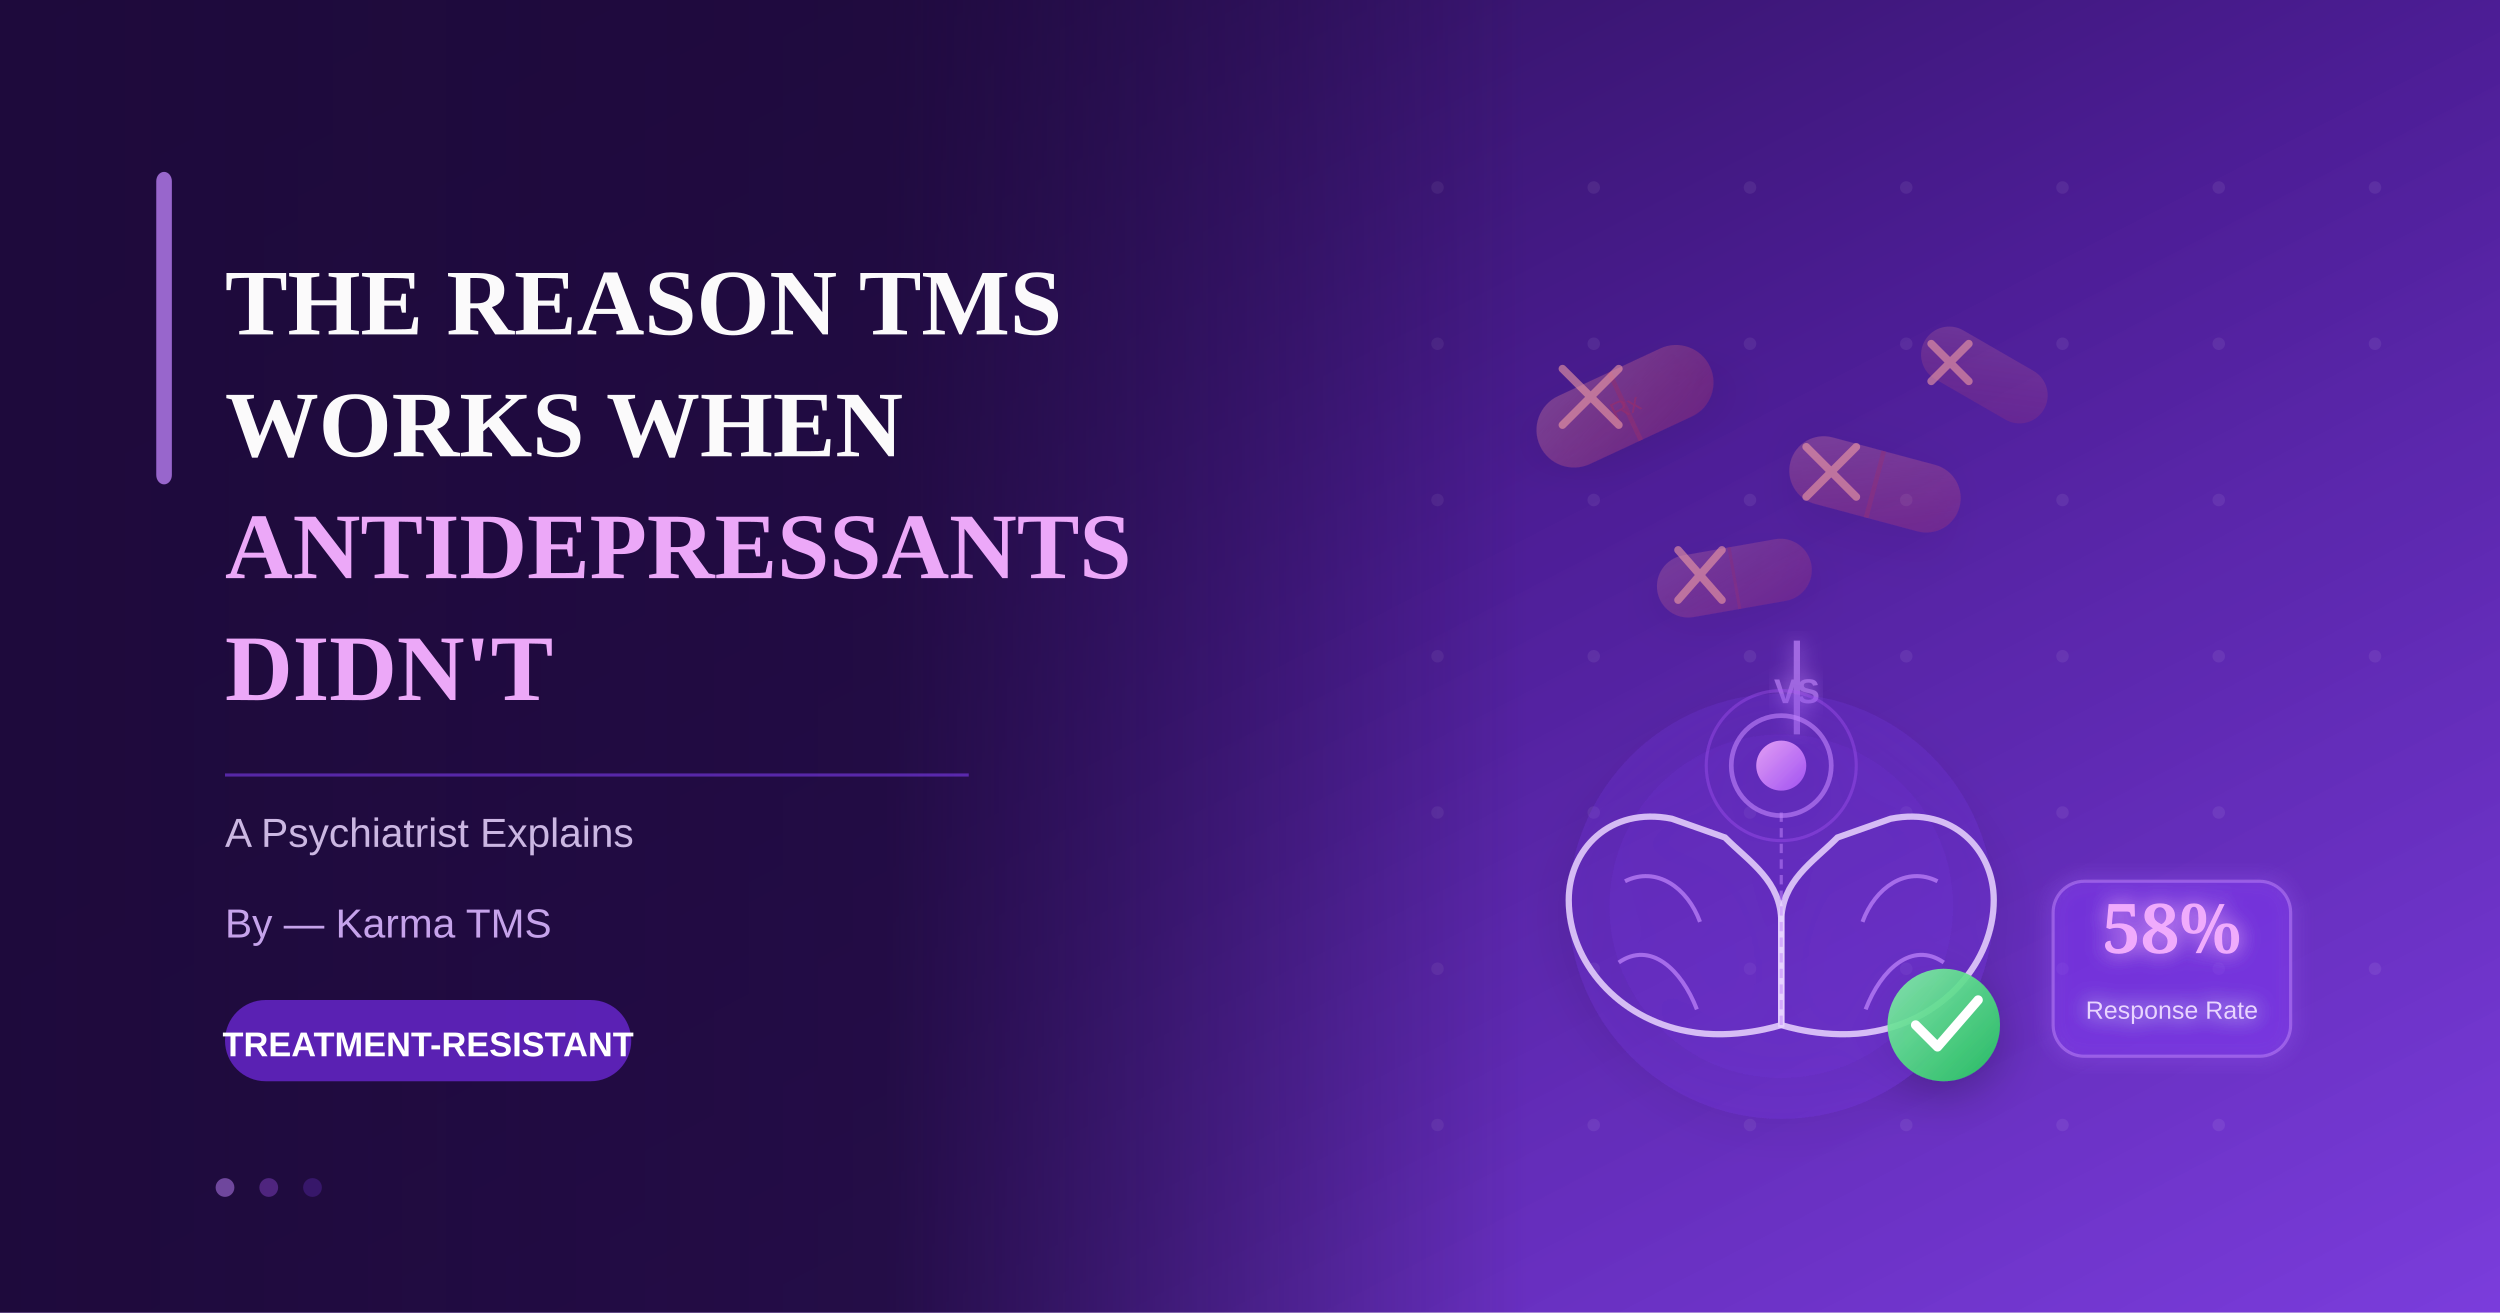
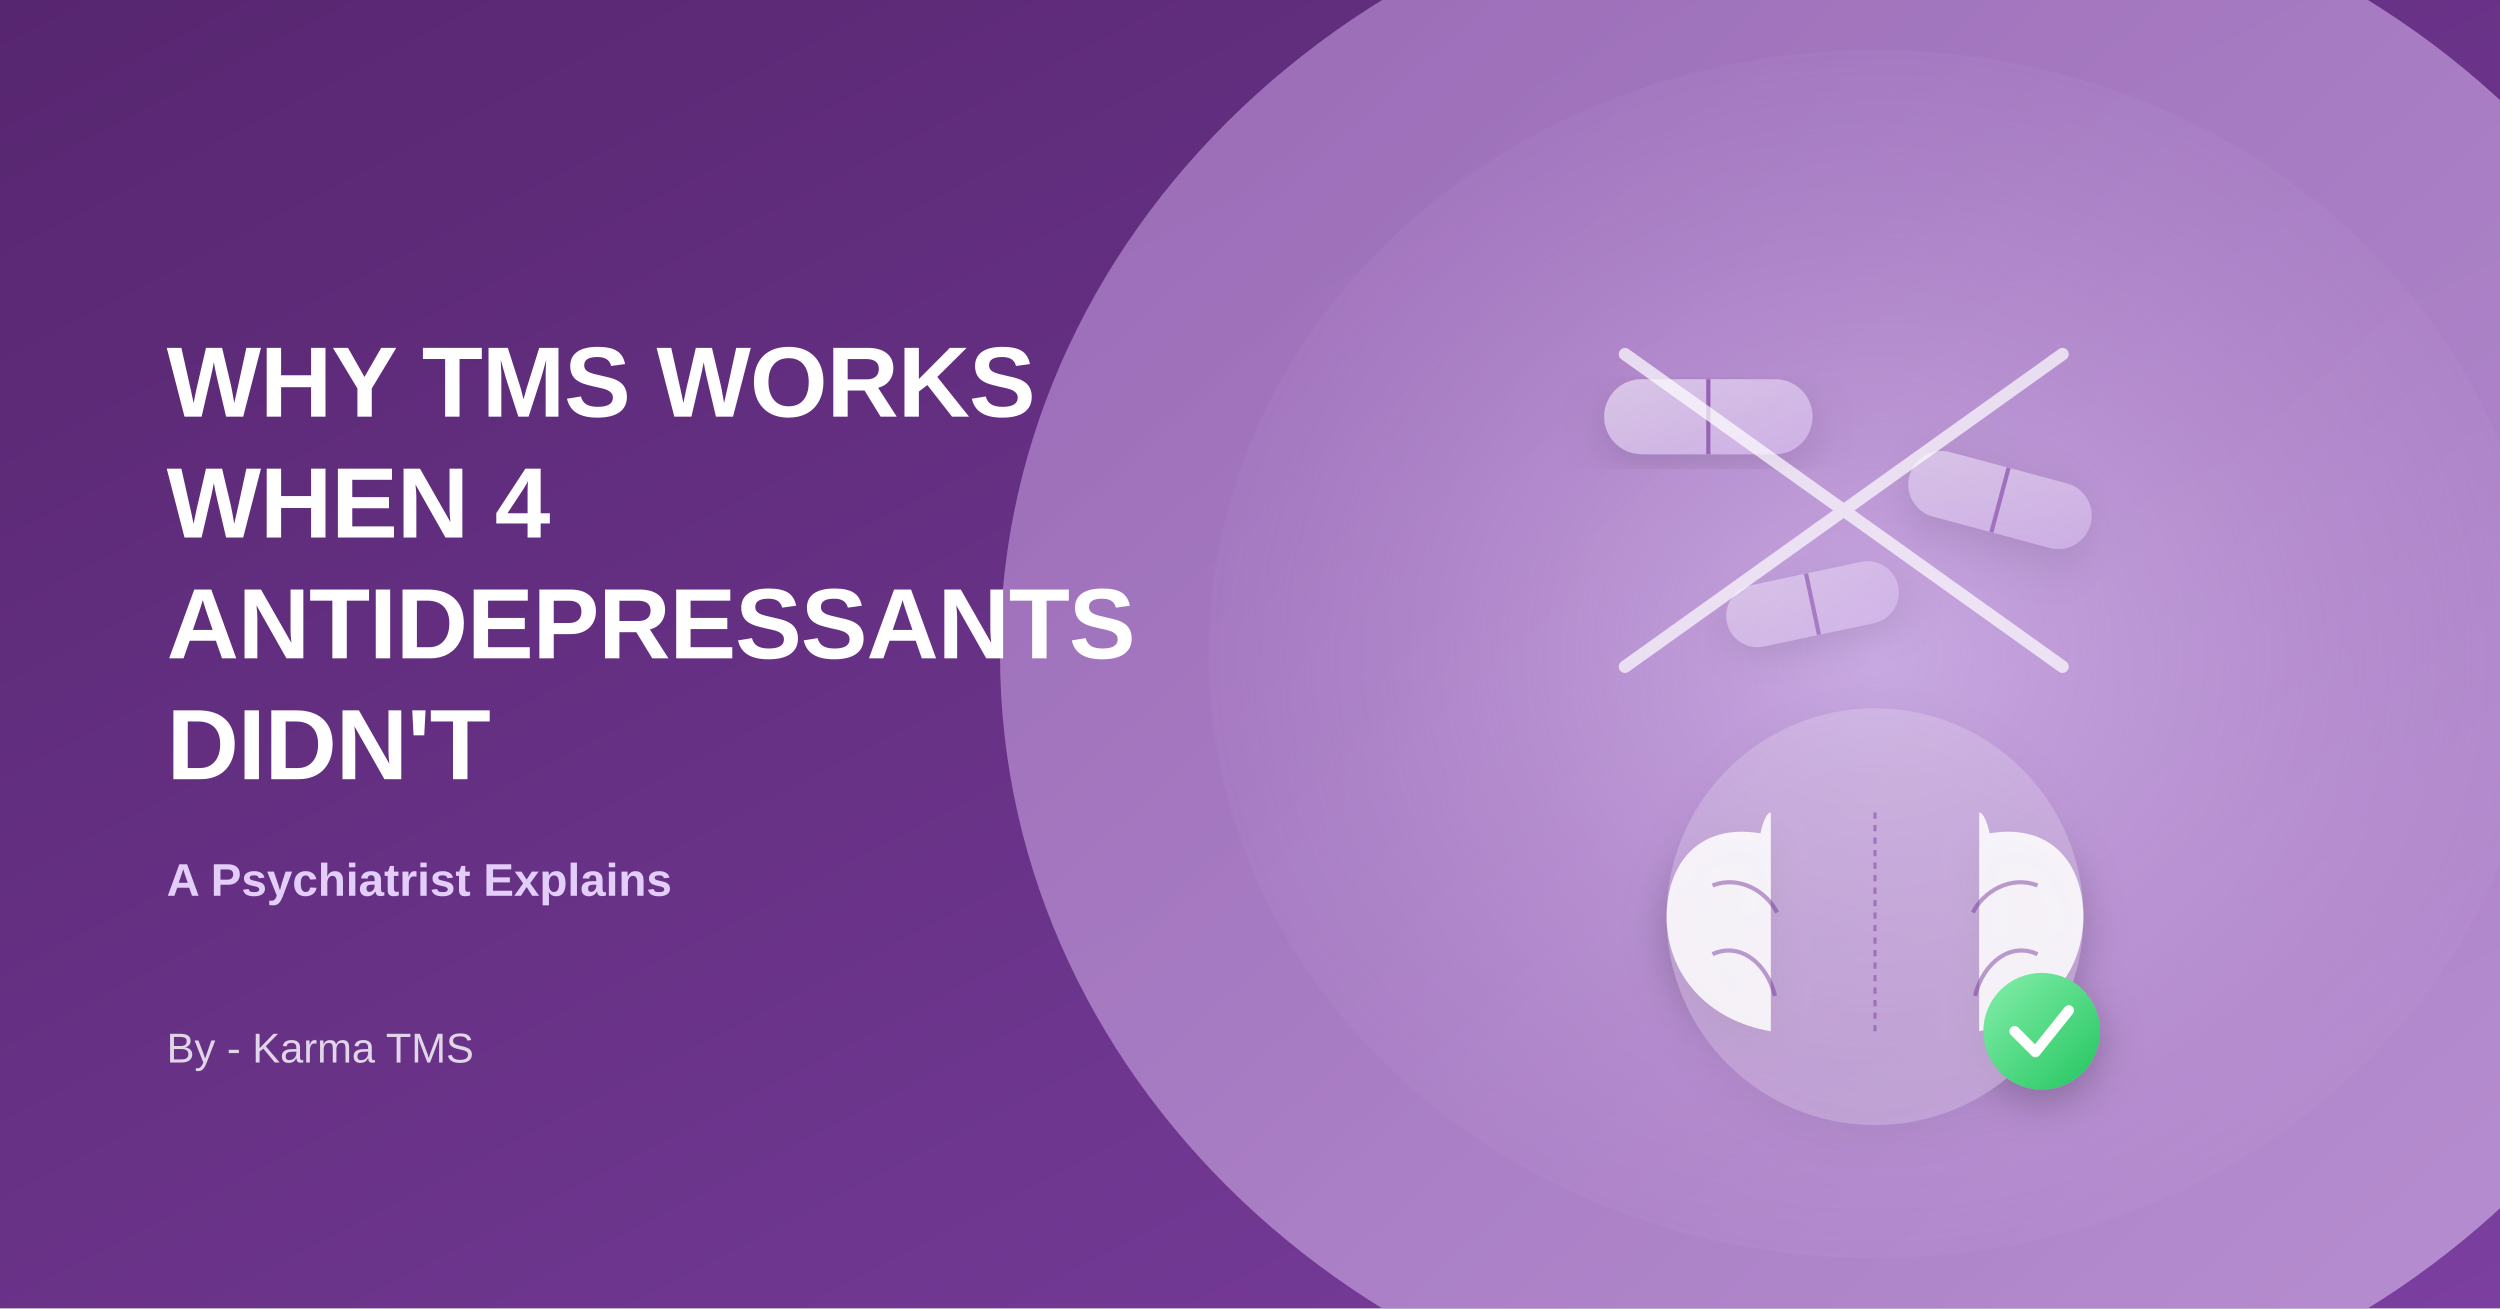
- <svg xmlns="http://www.w3.org/2000/svg" viewBox="0 0 800 420" width="800" height="420" preserveAspectRatio="xMidYMid slice">
+ <svg xmlns="http://www.w3.org/2000/svg" viewBox="0 0 1200 628" width="1200" height="628" preserveAspectRatio="xMidYMid slice">
  <defs>
-     <linearGradient id="bgGrad2" x1="0%" y1="0%" x2="100%" y2="100%">
-       <stop offset="0%" style="stop-color:#1e0a3c;stop-opacity:1" />
-       <stop offset="50%" style="stop-color:#4c1d95;stop-opacity:1" />
-       <stop offset="100%" style="stop-color:#6d28d9;stop-opacity:0.9" />
+     <linearGradient id="bg2" x1="0%" y1="0%" x2="100%" y2="100%">
+       <stop offset="0%" style="stop-color:#572670" />
+       <stop offset="100%" style="stop-color:#7B3FA0" />
    </linearGradient>
-     <linearGradient id="overlayGrad2" x1="0%" y1="0%" x2="100%" y2="0%">
-       <stop offset="0%" style="stop-color:#1e0a3c;stop-opacity:1" />
-       <stop offset="58%" style="stop-color:#1e0a3c;stop-opacity:0.9" />
-       <stop offset="100%" style="stop-color:#1e0a3c;stop-opacity:0" />
+     <linearGradient id="rightBg2" x1="0%" y1="0%" x2="100%" y2="100%">
+       <stop offset="0%" style="stop-color:#9B6BB8;stop-opacity:0.95" />
+       <stop offset="100%" style="stop-color:#C4A0DC;stop-opacity:0.85" />
    </linearGradient>
-     <linearGradient id="pillGrad" x1="0%" y1="0%" x2="100%" y2="100%">
-       <stop offset="0%" style="stop-color:#f0abfc;stop-opacity:1" />
-       <stop offset="100%" style="stop-color:#a855f7;stop-opacity:1" />
+     <radialGradient id="rightGlow2" cx="50%" cy="50%" r="60%">
+       <stop offset="0%" style="stop-color:#E9D5FF;stop-opacity:0.5" />
+       <stop offset="100%" style="stop-color:#C4A0DC;stop-opacity:0" />
+     </radialGradient>
+     <linearGradient id="pillGrad2" x1="0%" y1="0%" x2="100%" y2="100%">
+       <stop offset="0%" style="stop-color:#FFFFFF;stop-opacity:0.95" />
+       <stop offset="100%" style="stop-color:#E9D5FF;stop-opacity:0.8" />
    </linearGradient>
-     <linearGradient id="pillGradRed" x1="0%" y1="0%" x2="100%" y2="100%">
-       <stop offset="0%" style="stop-color:#fca5a5;stop-opacity:0.6" />
-       <stop offset="100%" style="stop-color:#ef4444;stop-opacity:0.4" />
+     <linearGradient id="checkGrad2" x1="0%" y1="0%" x2="100%" y2="100%">
+       <stop offset="0%" style="stop-color:#86EFAC" />
+       <stop offset="100%" style="stop-color:#22C55E" />
    </linearGradient>
-     <linearGradient id="checkGrad" x1="0%" y1="0%" x2="100%" y2="100%">
-       <stop offset="0%" style="stop-color:#86efac;stop-opacity:1" />
-       <stop offset="100%" style="stop-color:#22c55e;stop-opacity:1" />
-     </linearGradient>
-     <filter id="glow2">
-       <feGaussianBlur stdDeviation="3" result="coloredBlur" />
-       <feMerge>
-         <feMergeNode in="coloredBlur" />
-         <feMergeNode in="SourceGraphic" />
-       </feMerge>
-     </filter>
-     <filter id="softShadow2">
-       <feDropShadow dx="0" dy="4" stdDeviation="8" flood-color="#000" flood-opacity="0.3" />
+     <filter id="dropShadow2" x="-20%" y="-20%" width="140%" height="140%">
+       <feDropShadow dx="0" dy="6" stdDeviation="10" flood-color="#000" flood-opacity="0.25" />
    </filter>
  </defs>
-   <rect width="800" height="420" fill="url(#bgGrad2)" />
-   <g opacity="0.07">
-     <circle cx="460" cy="60" r="2" fill="white" />
-     <circle cx="510" cy="60" r="2" fill="white" />
-     <circle cx="560" cy="60" r="2" fill="white" />
-     <circle cx="610" cy="60" r="2" fill="white" />
-     <circle cx="660" cy="60" r="2" fill="white" />
-     <circle cx="710" cy="60" r="2" fill="white" />
-     <circle cx="760" cy="60" r="2" fill="white" />
-     <circle cx="460" cy="110" r="2" fill="white" />
-     <circle cx="510" cy="110" r="2" fill="white" />
-     <circle cx="560" cy="110" r="2" fill="white" />
-     <circle cx="610" cy="110" r="2" fill="white" />
-     <circle cx="660" cy="110" r="2" fill="white" />
-     <circle cx="710" cy="110" r="2" fill="white" />
-     <circle cx="760" cy="110" r="2" fill="white" />
-     <circle cx="460" cy="160" r="2" fill="white" />
-     <circle cx="510" cy="160" r="2" fill="white" />
-     <circle cx="560" cy="160" r="2" fill="white" />
-     <circle cx="610" cy="160" r="2" fill="white" />
-     <circle cx="660" cy="160" r="2" fill="white" />
-     <circle cx="710" cy="160" r="2" fill="white" />
-     <circle cx="460" cy="210" r="2" fill="white" />
-     <circle cx="510" cy="210" r="2" fill="white" />
-     <circle cx="560" cy="210" r="2" fill="white" />
-     <circle cx="610" cy="210" r="2" fill="white" />
-     <circle cx="660" cy="210" r="2" fill="white" />
-     <circle cx="710" cy="210" r="2" fill="white" />
-     <circle cx="760" cy="210" r="2" fill="white" />
-     <circle cx="460" cy="260" r="2" fill="white" />
-     <circle cx="510" cy="260" r="2" fill="white" />
-     <circle cx="560" cy="260" r="2" fill="white" />
-     <circle cx="610" cy="260" r="2" fill="white" />
-     <circle cx="660" cy="260" r="2" fill="white" />
-     <circle cx="710" cy="260" r="2" fill="white" />
-     <circle cx="460" cy="310" r="2" fill="white" />
-     <circle cx="510" cy="310" r="2" fill="white" />
-     <circle cx="560" cy="310" r="2" fill="white" />
-     <circle cx="610" cy="310" r="2" fill="white" />
-     <circle cx="660" cy="310" r="2" fill="white" />
-     <circle cx="710" cy="310" r="2" fill="white" />
-     <circle cx="760" cy="310" r="2" fill="white" />
-     <circle cx="460" cy="360" r="2" fill="white" />
-     <circle cx="510" cy="360" r="2" fill="white" />
-     <circle cx="560" cy="360" r="2" fill="white" />
-     <circle cx="610" cy="360" r="2" fill="white" />
-     <circle cx="660" cy="360" r="2" fill="white" />
-     <circle cx="710" cy="360" r="2" fill="white" />
+   <rect width="1200" height="628" fill="url(#bg2)" />
+   <ellipse cx="900" cy="314" rx="420" ry="380" fill="url(#rightBg2)" />
+   <ellipse cx="900" cy="314" rx="320" ry="290" fill="url(#rightGlow2)" />
+   <g transform="translate(820, 200)" opacity="0.55" filter="url(#dropShadow2)">
+     <rect x="-50" y="-18" width="100" height="36" rx="18" fill="url(#pillGrad2)" />
+     <line x1="0" y1="-18" x2="0" y2="18" stroke="#7B3FA0" stroke-width="2" />
  </g>
-   <g transform="translate(520, 130) rotate(-25)" opacity="0.45" filter="url(#softShadow2)">
-     <rect x="-30" y="-12" width="60" height="24" rx="12" fill="url(#pillGradRed)" />
-     <line x1="0" y1="-12" x2="0" y2="12" stroke="rgba(239,68,68,0.5)" stroke-width="1.5" />
-     <text x="0" y="0" font-family="Arial" font-size="8" fill="rgba(239,68,68,0.7)" text-anchor="middle" dy="3">Rx</text>
+   <g transform="translate(960, 240) rotate(15)" opacity="0.45" filter="url(#dropShadow2)">
+     <rect x="-45" y="-16" width="90" height="32" rx="16" fill="url(#pillGrad2)" />
+     <line x1="0" y1="-16" x2="0" y2="16" stroke="#7B3FA0" stroke-width="2" />
  </g>
-   <g transform="translate(600, 155) rotate(15)" opacity="0.4" filter="url(#softShadow2)">
-     <rect x="-28" y="-11" width="56" height="22" rx="11" fill="url(#pillGradRed)" />
-     <line x1="0" y1="-11" x2="0" y2="11" stroke="rgba(239,68,68,0.5)" stroke-width="1.5" />
+   <g transform="translate(870, 290) rotate(-12)" opacity="0.4" filter="url(#dropShadow2)">
+     <rect x="-42" y="-15" width="84" height="30" rx="15" fill="url(#pillGrad2)" />
+     <line x1="0" y1="-15" x2="0" y2="15" stroke="#7B3FA0" stroke-width="2" />
  </g>
-   <g transform="translate(555, 185) rotate(-10)" opacity="0.35" filter="url(#softShadow2)">
-     <rect x="-25" y="-10" width="50" height="20" rx="10" fill="url(#pillGradRed)" />
-     <line x1="0" y1="-10" x2="0" y2="10" stroke="rgba(239,68,68,0.5)" stroke-width="1" />
+   <g opacity="0.7" stroke="#FFFFFF" stroke-width="6" stroke-linecap="round">
+     <line x1="780" y1="170" x2="990" y2="320" />
+     <line x1="990" y1="170" x2="780" y2="320" />
  </g>
-   <g transform="translate(635, 120) rotate(30)" opacity="0.3">
-     <rect x="-22" y="-9" width="44" height="18" rx="9" fill="url(#pillGradRed)" />
+   <g transform="translate(900, 440)" filter="url(#dropShadow2)">
+     <circle cx="0" cy="0" r="100" fill="#FFFFFF" opacity="0.18" />
+     <path d="M-55,-40 C-85,-45 -100,-25 -100,0 C-100,28 -80,50 -50,55 L-50,55 L-50,-50 C-52,-50 -54,-45 -55,-40 Z" fill="#FFFFFF" opacity="0.85" />
+     <path d="M55,-40 C85,-45 100,-25 100,0 C100,28 80,50 50,55 L50,55 L50,-50 C52,-50 54,-45 55,-40 Z" fill="#FFFFFF" opacity="0.85" />
+     <line x1="0" y1="-50" x2="0" y2="55" stroke="#7B3FA0" stroke-width="1.5" opacity="0.5" stroke-dasharray="3,3" />
+     <path d="M-78,-15 C-65,-20 -52,-12 -47,-2" fill="none" stroke="#7B3FA0" stroke-width="2" opacity="0.5" />
+     <path d="M-78,18 C-65,12 -52,22 -48,38" fill="none" stroke="#7B3FA0" stroke-width="2" opacity="0.5" />
+     <path d="M78,-15 C65,-20 52,-12 47,-2" fill="none" stroke="#7B3FA0" stroke-width="2" opacity="0.5" />
+     <path d="M78,18 C65,12 52,22 48,38" fill="none" stroke="#7B3FA0" stroke-width="2" opacity="0.5" />
+     <circle cx="80" cy="55" r="28" fill="url(#checkGrad2)" />
+     <path d="M67,55 L77,65 L93,45" fill="none" stroke="#FFFFFF" stroke-width="5" stroke-linecap="round" stroke-linejoin="round" />
  </g>
-   <g opacity="0.55" stroke="#fca5a5" stroke-width="2.5" stroke-linecap="round">
-     <line x1="500" y1="118" x2="518" y2="136" />
-     <line x1="518" y1="118" x2="500" y2="136" />
-     <line x1="578" y1="143" x2="594" y2="159" />
-     <line x1="594" y1="143" x2="578" y2="159" />
-     <line x1="537" y1="176" x2="551" y2="192" />
-     <line x1="551" y1="176" x2="537" y2="192" />
-     <line x1="618" y1="110" x2="630" y2="122" />
-     <line x1="630" y1="110" x2="618" y2="122" />
-   </g>
-   <g transform="translate(575, 220)" opacity="0.7" filter="url(#glow2)">
-     <line x1="0" y1="-15" x2="0" y2="15" stroke="#c084fc" stroke-width="2" />
-     <text x="0" y="5" font-family="Arial, Helvetica, sans-serif" font-size="11" fill="#c084fc" text-anchor="middle" font-weight="bold">VS</text>
-   </g>
-   <g transform="translate(570, 290)" filter="url(#softShadow2)">
-     <circle cx="0" cy="0" r="68" fill="#7c3aed" opacity="0.18" />
-     <circle cx="0" cy="0" r="55" fill="#7c3aed" opacity="0.12" />
-     <path d="M-35,-28 C-55,-32 -68,-18 -68,-2 C-68,18 -52,36 -30,40 C-15,43 0,38 0,38              C0,38 0,20 0,5 C0,-8 -10,-14 -18,-22 Z" fill="none" stroke="#e9d5ff" stroke-width="2" opacity="0.85" />
-     <path d="M35,-28 C55,-32 68,-18 68,-2 C68,18 52,36 30,40 C15,43 0,38 0,38              C0,38 0,20 0,5 C0,-8 10,-14 18,-22 Z" fill="none" stroke="#e9d5ff" stroke-width="2" opacity="0.85" />
-     <line x1="0" y1="-30" x2="0" y2="38" stroke="#c084fc" stroke-width="1" opacity="0.5" stroke-dasharray="3,2" />
-     <path d="M-50,-8 C-40,-13 -30,-6 -26,5" fill="none" stroke="#c084fc" stroke-width="1.3" opacity="0.7" />
-     <path d="M-52,18 C-42,11 -32,20 -27,33" fill="none" stroke="#c084fc" stroke-width="1.3" opacity="0.7" />
-     <path d="M50,-8 C40,-13 30,-6 26,5" fill="none" stroke="#c084fc" stroke-width="1.3" opacity="0.7" />
-     <path d="M52,18 C42,11 32,20 27,33" fill="none" stroke="#c084fc" stroke-width="1.3" opacity="0.7" />
-     <circle cx="0" cy="-45" r="8" fill="url(#pillGrad)" opacity="0.9" />
-     <circle cx="0" cy="-45" r="16" fill="none" stroke="#c084fc" stroke-width="1.5" opacity="0.6" />
-     <circle cx="0" cy="-45" r="24" fill="none" stroke="#a855f7" stroke-width="1" opacity="0.35" />
-     <circle cx="52" cy="38" r="18" fill="url(#checkGrad)" opacity="0.92" />
-     <path d="M43,38 L50,45 L63,30" fill="none" stroke="white" stroke-width="3" stroke-linecap="round" stroke-linejoin="round" />
-   </g>
-   <g transform="translate(695, 310)" filter="url(#glow2)">
-     <rect x="-38" y="-28" width="76" height="56" rx="10" fill="#7c3aed" opacity="0.35" />
-     <rect x="-38" y="-28" width="76" height="56" rx="10" fill="none" stroke="#c084fc" stroke-width="1" opacity="0.5" />
-     <text x="0" y="-5" font-family="Georgia, serif" font-size="22" fill="#f0abfc" text-anchor="middle" font-weight="bold">58%</text>
-     <text x="0" y="16" font-family="Arial, Helvetica, sans-serif" font-size="8" fill="#e9d5ff" text-anchor="middle">Response Rate</text>
-   </g>
-   <rect width="490" height="420" fill="url(#overlayGrad2)" />
-   <rect x="50" y="55" width="5" height="100" rx="3" fill="#c084fc" opacity="0.75" />
-   <text x="72" y="107" font-family="Georgia, 'Times New Roman', serif" font-size="30" font-weight="bold" fill="white" opacity="0.98">THE REASON TMS</text>
-   <text x="72" y="146" font-family="Georgia, 'Times New Roman', serif" font-size="30" font-weight="bold" fill="white" opacity="0.98">WORKS WHEN</text>
-   <text x="72" y="185" font-family="Georgia, 'Times New Roman', serif" font-size="30" font-weight="bold" fill="#f0abfc" opacity="0.98">ANTIDEPRESSANTS</text>
-   <text x="72" y="224" font-family="Georgia, 'Times New Roman', serif" font-size="30" font-weight="bold" fill="#f0abfc" opacity="0.98">DIDN'T</text>
-   <line x1="72" y1="248" x2="310" y2="248" stroke="#7c3aed" stroke-width="1" opacity="0.6" />
-   <text x="72" y="271" font-family="Arial, Helvetica, sans-serif" font-size="13" fill="#e9d5ff" opacity="0.85">A Psychiatrist Explains</text>
-   <text x="72" y="300" font-family="Arial, Helvetica, sans-serif" font-size="13" fill="#d8b4fe" opacity="0.9">By — Karma TMS</text>
-   <rect x="72" y="320" width="130" height="26" rx="13" fill="#6d28d9" opacity="0.75" />
-   <text x="137" y="338" font-family="Arial, Helvetica, sans-serif" font-size="11" fill="white" text-anchor="middle" font-weight="600">TREATMENT-RESISTANT</text>
-   <circle cx="72" cy="380" r="3" fill="#c084fc" opacity="0.5" />
-   <circle cx="86" cy="380" r="3" fill="#a855f7" opacity="0.35" />
-   <circle cx="100" cy="380" r="3" fill="#7c3aed" opacity="0.25" />
+   <text x="80" y="200" font-family="Arial, Helvetica, sans-serif" font-size="48" font-weight="900" fill="#FFFFFF" letter-spacing="-0.5">WHY TMS WORKS</text>
+   <text x="80" y="258" font-family="Arial, Helvetica, sans-serif" font-size="48" font-weight="900" fill="#FFFFFF" letter-spacing="-0.5">WHEN 4</text>
+   <text x="80" y="316" font-family="Arial, Helvetica, sans-serif" font-size="48" font-weight="900" fill="#FFFFFF" letter-spacing="-0.5">ANTIDEPRESSANTS</text>
+   <text x="80" y="374" font-family="Arial, Helvetica, sans-serif" font-size="48" font-weight="900" fill="#FFFFFF" letter-spacing="-0.5">DIDN'T</text>
+   <text x="80" y="430" font-family="Arial, Helvetica, sans-serif" font-size="22" font-weight="600" fill="#E9D5FF" opacity="0.95">A Psychiatrist Explains</text>
+   <text x="80" y="510" font-family="Arial, Helvetica, sans-serif" font-size="20" font-weight="500" fill="#FFFFFF" opacity="0.8">By - Karma TMS</text>
</svg>
